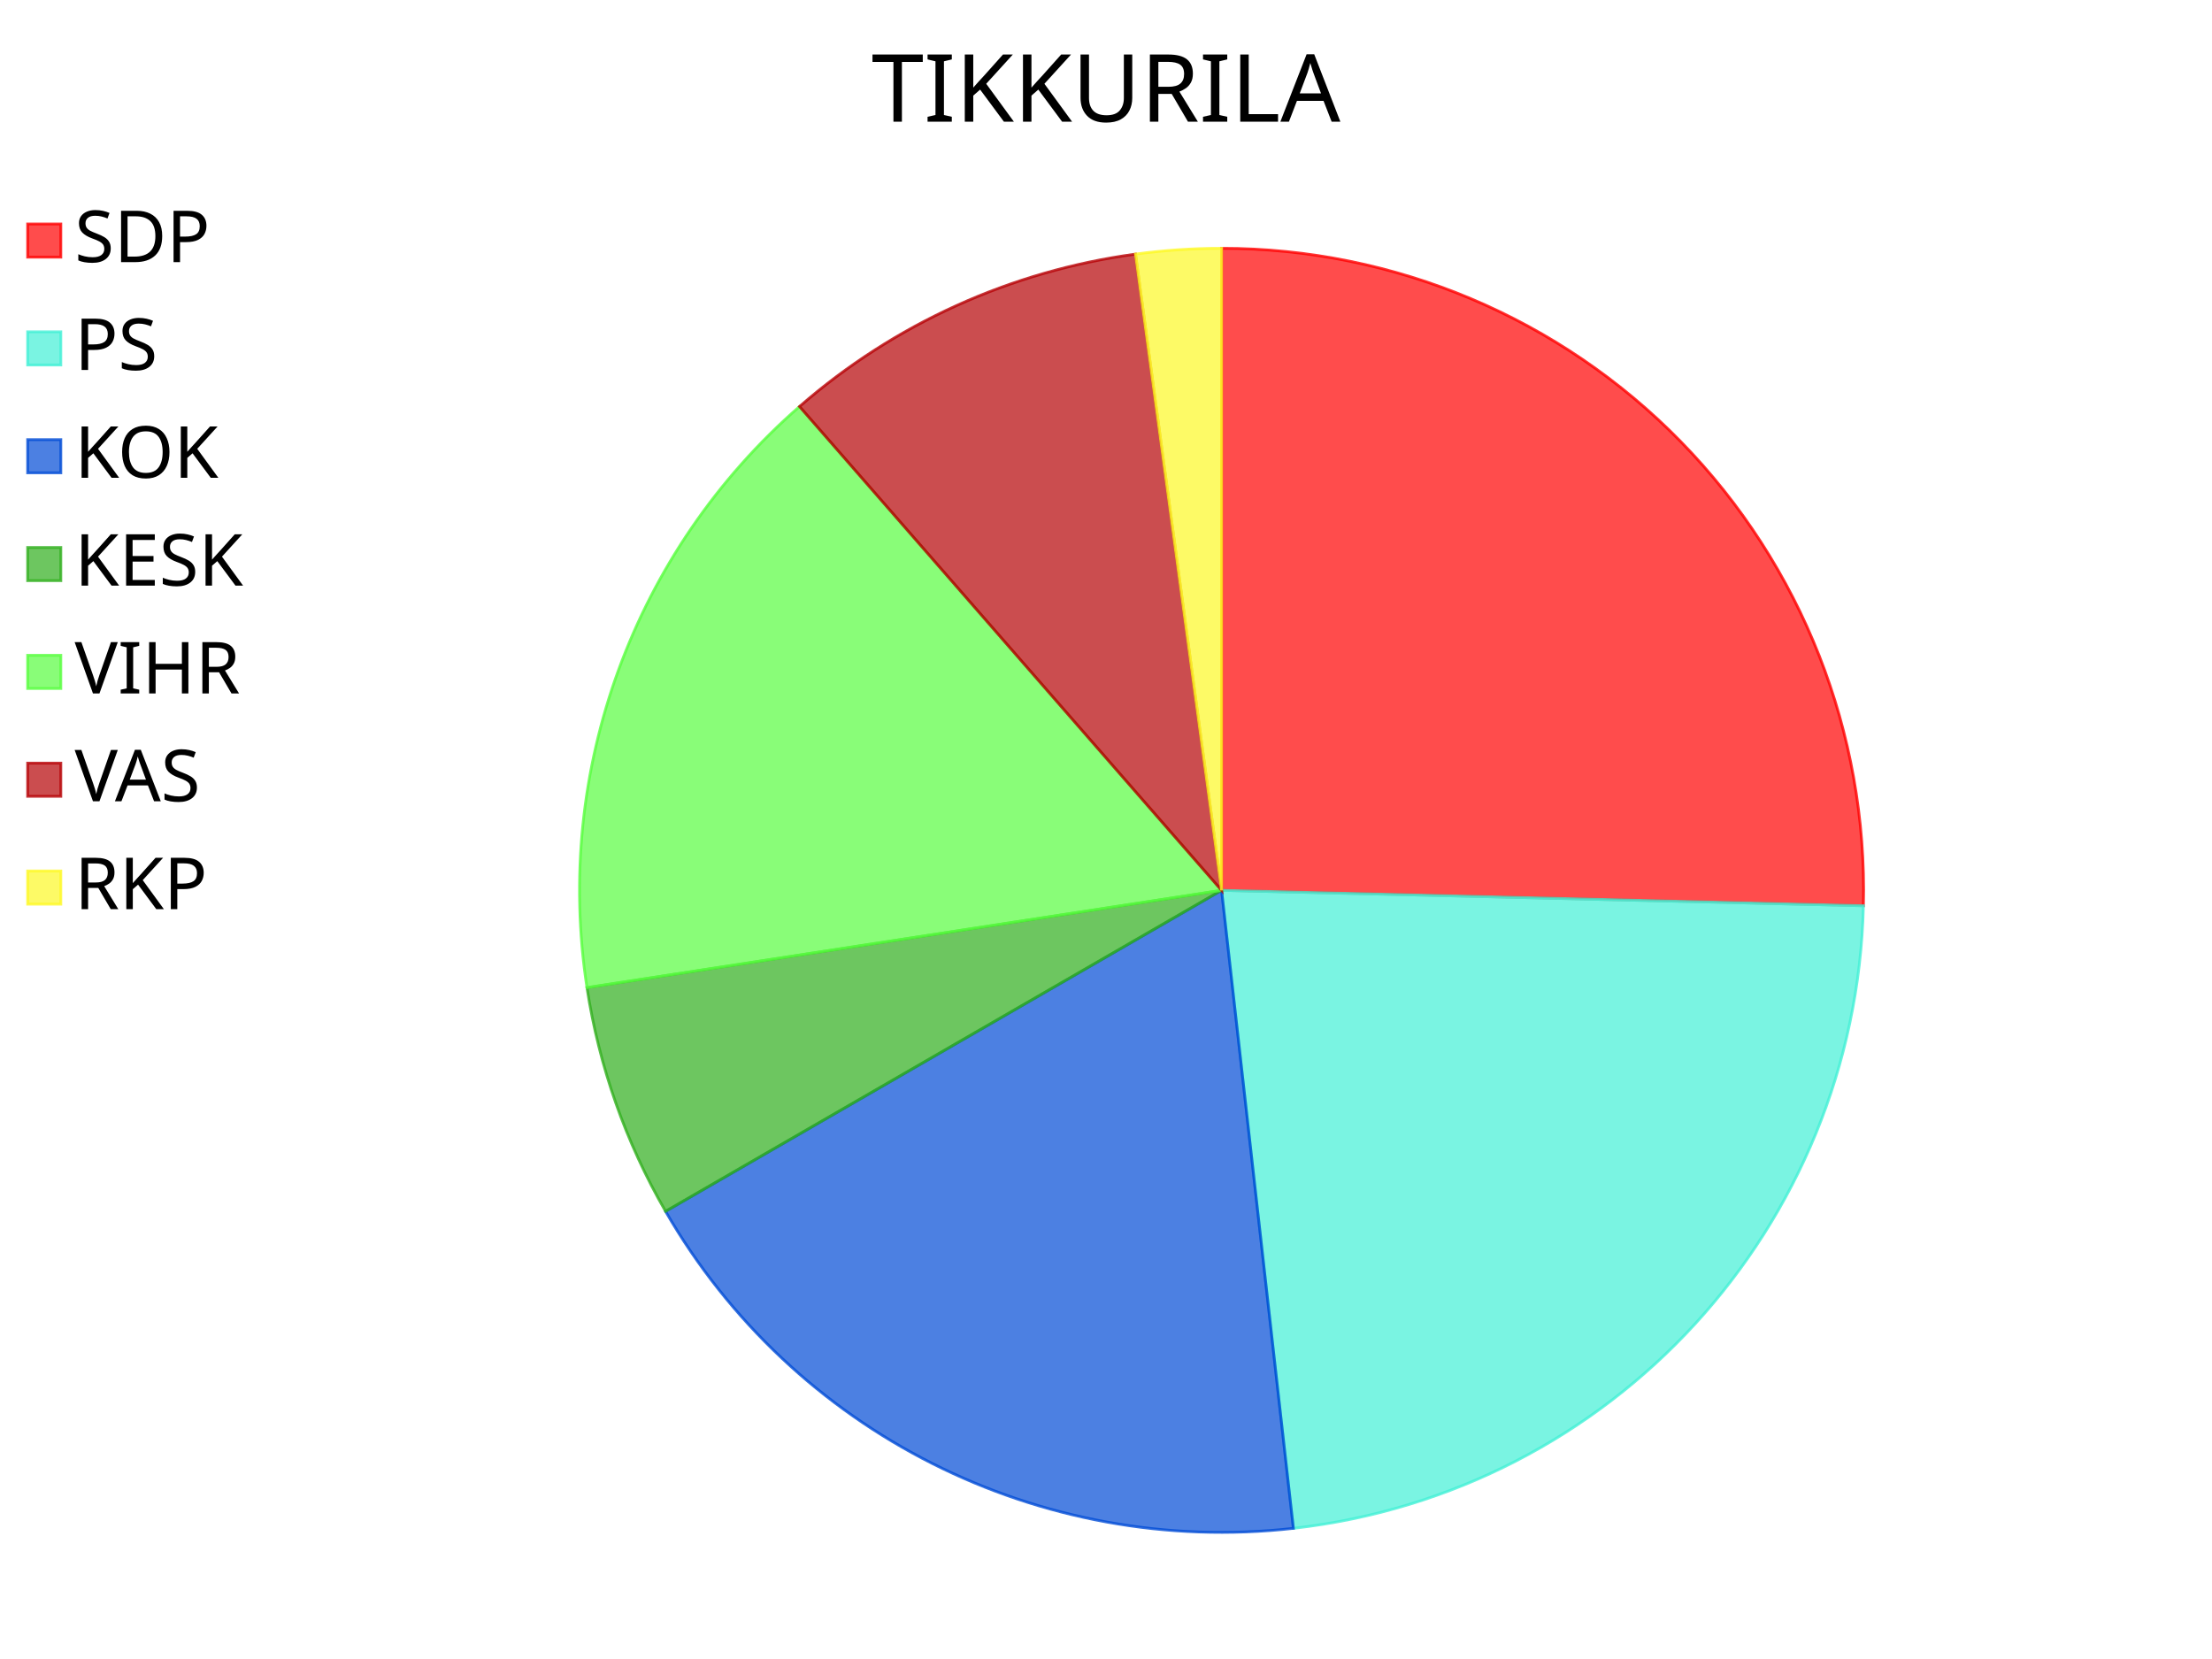
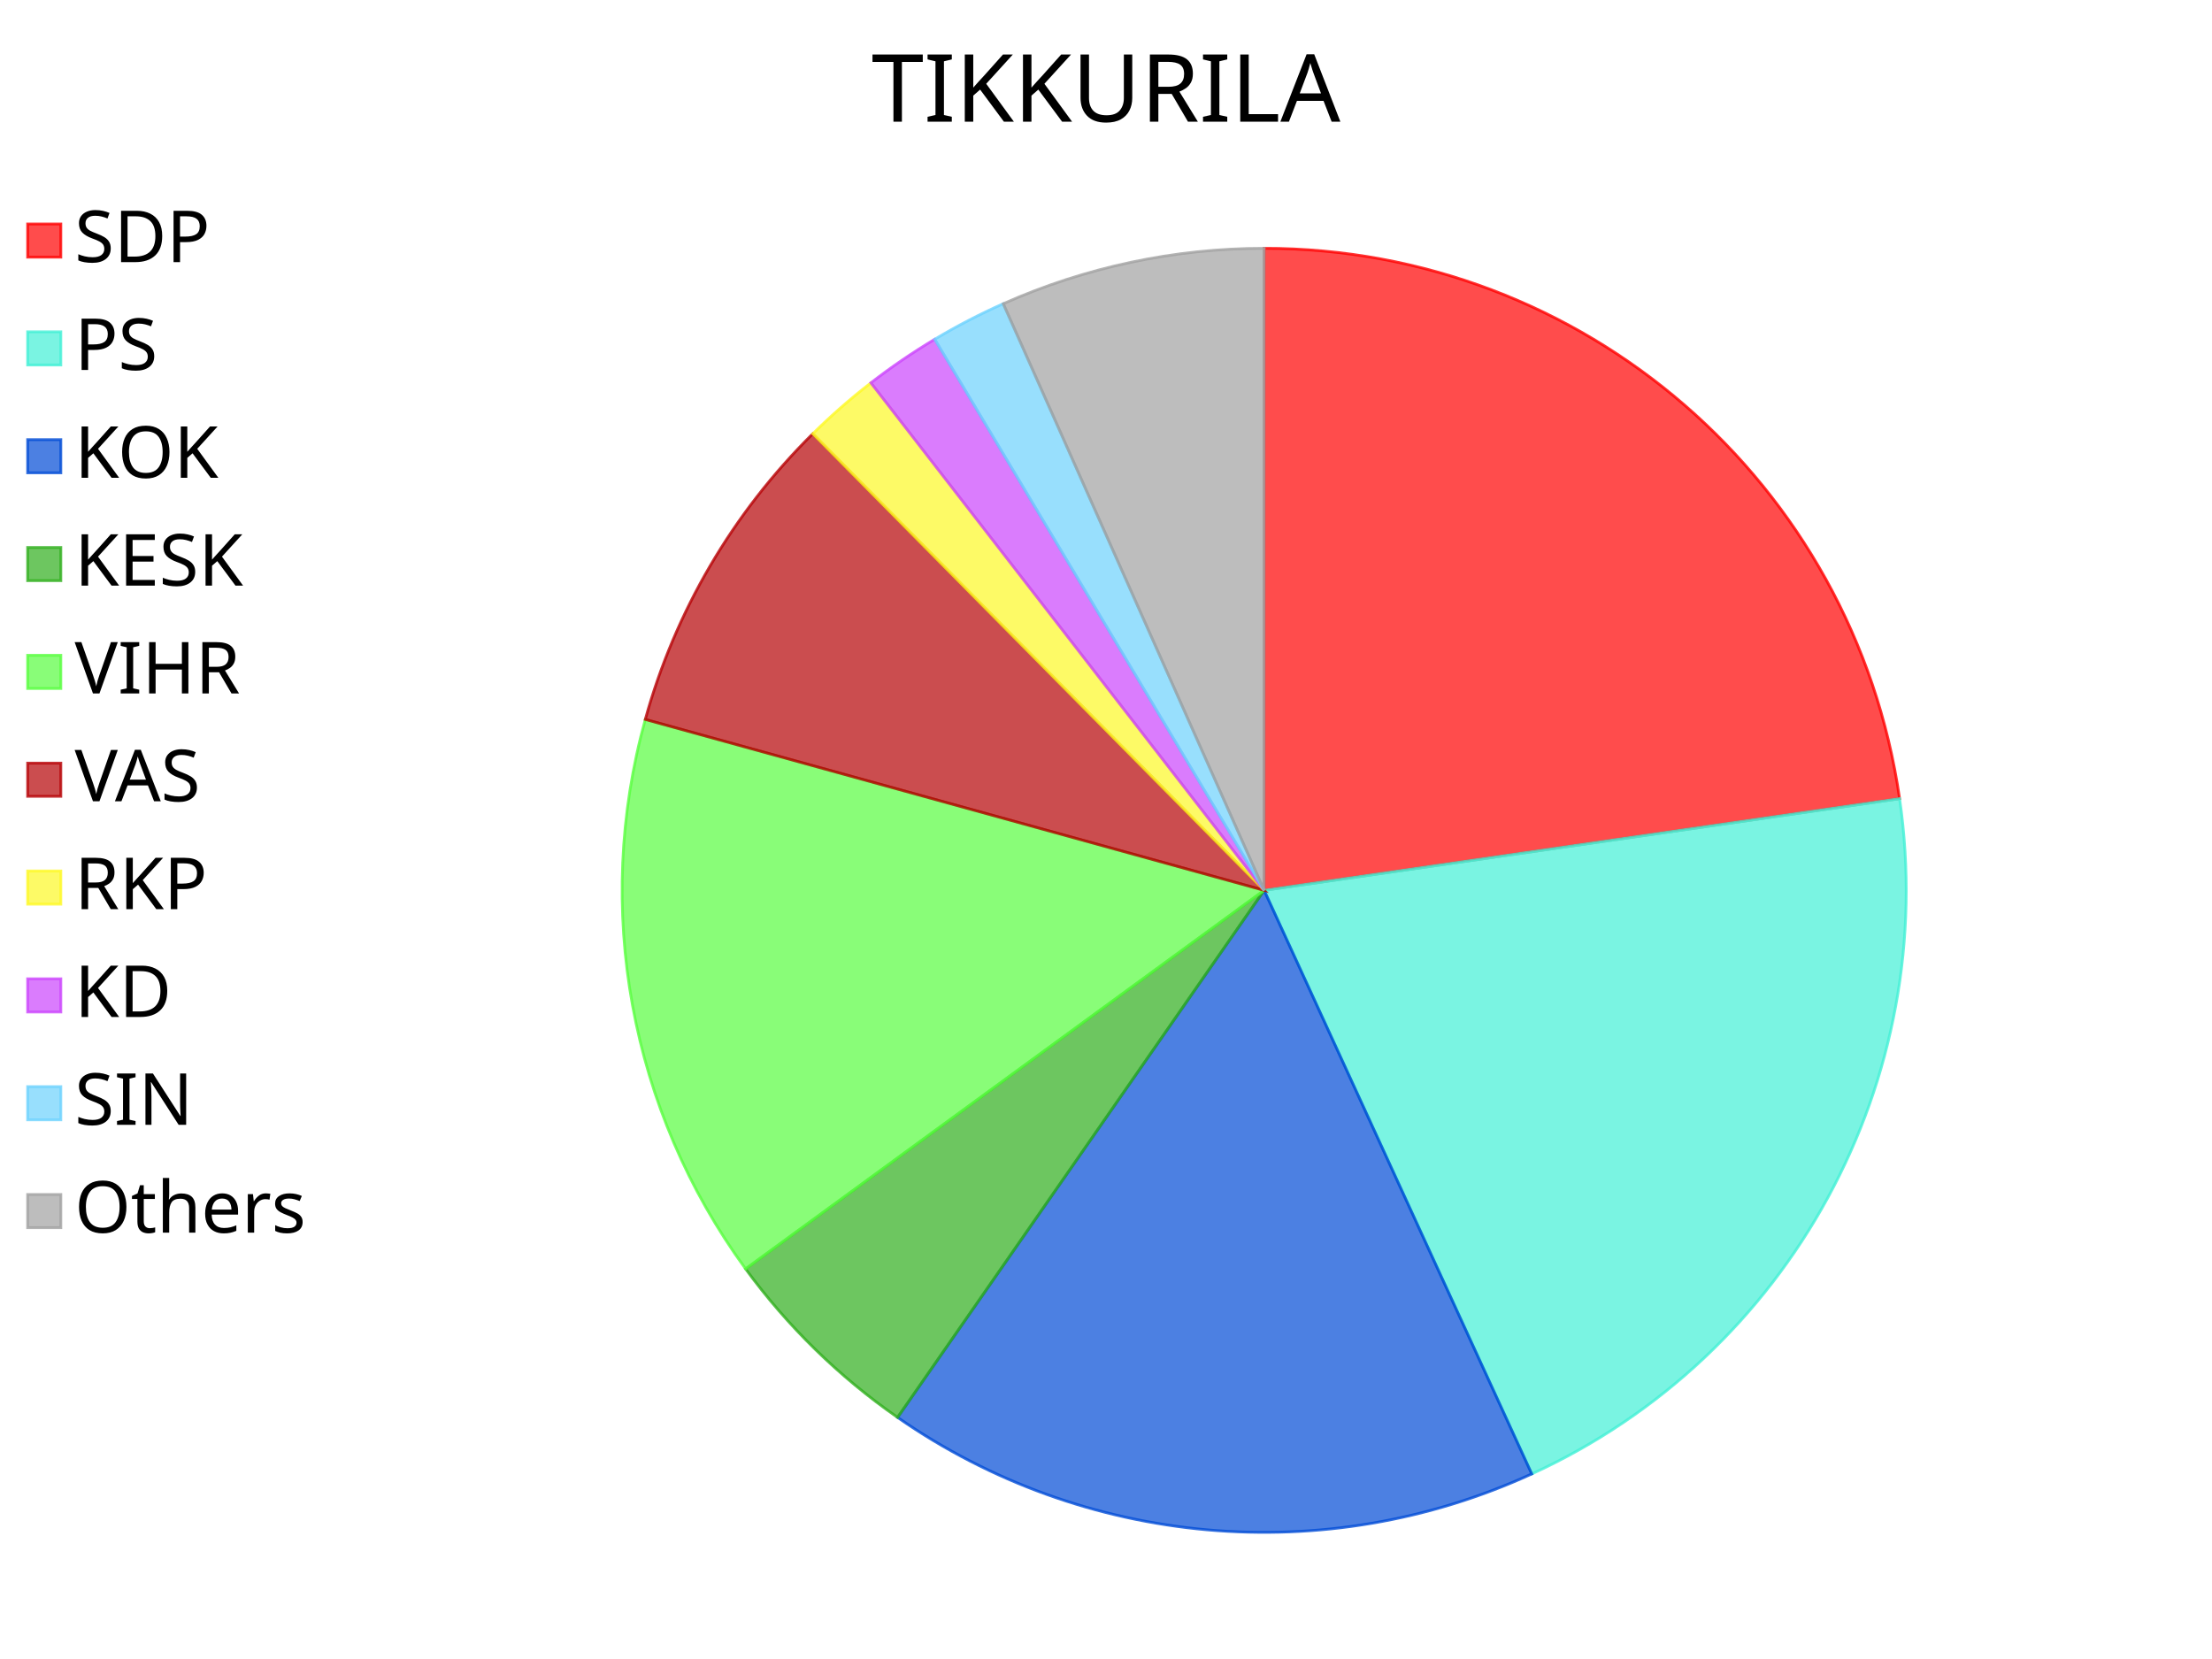
- <svg xmlns="http://www.w3.org/2000/svg" class="pygal-chart" id="chart-25d2f54c-0ba1-4a93-8cee-131095e42cef" viewBox="0 0 800 600">
+ <svg xmlns="http://www.w3.org/2000/svg" class="pygal-chart" id="chart-a40c3166-073e-42b2-80bc-9de4e71a4ce2" viewBox="0 0 800 600">
  <defs>
-     <style type="text/css">#chart-25d2f54c-0ba1-4a93-8cee-131095e42cef{-webkit-user-select:none;-webkit-font-smoothing:antialiased;font-family:Poppins}#chart-25d2f54c-0ba1-4a93-8cee-131095e42cef .title{font-family:Poppins;font-size:34px}#chart-25d2f54c-0ba1-4a93-8cee-131095e42cef .legends .legend text{font-family:Poppins;font-size:26px}#chart-25d2f54c-0ba1-4a93-8cee-131095e42cef .axis text{font-family:Poppins;font-size:10px}#chart-25d2f54c-0ba1-4a93-8cee-131095e42cef .axis text.major{font-family:Poppins;font-size:10px}#chart-25d2f54c-0ba1-4a93-8cee-131095e42cef .text-overlay text.value{font-family:Poppins;font-size:16px}#chart-25d2f54c-0ba1-4a93-8cee-131095e42cef .text-overlay text.label{font-family:Poppins;font-size:10px}#chart-25d2f54c-0ba1-4a93-8cee-131095e42cef .tooltip{font-family:Poppins;font-size:26px}#chart-25d2f54c-0ba1-4a93-8cee-131095e42cef text.no_data{font-family:Poppins;font-size:64px}
- #chart-25d2f54c-0ba1-4a93-8cee-131095e42cef{background-color:#ffffff}#chart-25d2f54c-0ba1-4a93-8cee-131095e42cef path,#chart-25d2f54c-0ba1-4a93-8cee-131095e42cef line,#chart-25d2f54c-0ba1-4a93-8cee-131095e42cef rect,#chart-25d2f54c-0ba1-4a93-8cee-131095e42cef circle{-webkit-transition:300ms ease-in;-moz-transition:300ms ease-in;transition:300ms ease-in}#chart-25d2f54c-0ba1-4a93-8cee-131095e42cef .graph &gt; .background{fill:#ffffff}#chart-25d2f54c-0ba1-4a93-8cee-131095e42cef .plot &gt; .background{fill:#ffffff}#chart-25d2f54c-0ba1-4a93-8cee-131095e42cef .graph{fill:#000000}#chart-25d2f54c-0ba1-4a93-8cee-131095e42cef text.no_data{fill:#000000}#chart-25d2f54c-0ba1-4a93-8cee-131095e42cef .title{fill:#000000}#chart-25d2f54c-0ba1-4a93-8cee-131095e42cef .legends .legend text{fill:#000000}#chart-25d2f54c-0ba1-4a93-8cee-131095e42cef .legends .legend:hover text{fill:#000000}#chart-25d2f54c-0ba1-4a93-8cee-131095e42cef .axis .line{stroke:#000000}#chart-25d2f54c-0ba1-4a93-8cee-131095e42cef .axis .guide.line{stroke:#000000}#chart-25d2f54c-0ba1-4a93-8cee-131095e42cef .axis .major.line{stroke:#000000}#chart-25d2f54c-0ba1-4a93-8cee-131095e42cef .axis text.major{fill:#000000}#chart-25d2f54c-0ba1-4a93-8cee-131095e42cef .axis.y .guides:hover .guide.line,#chart-25d2f54c-0ba1-4a93-8cee-131095e42cef .line-graph .axis.x .guides:hover .guide.line,#chart-25d2f54c-0ba1-4a93-8cee-131095e42cef .stackedline-graph .axis.x .guides:hover .guide.line,#chart-25d2f54c-0ba1-4a93-8cee-131095e42cef .xy-graph .axis.x .guides:hover .guide.line{stroke:#000000}#chart-25d2f54c-0ba1-4a93-8cee-131095e42cef .axis .guides:hover text{fill:#000000}#chart-25d2f54c-0ba1-4a93-8cee-131095e42cef .reactive{fill-opacity:.7;stroke-opacity:.8}#chart-25d2f54c-0ba1-4a93-8cee-131095e42cef .ci{stroke:#000000}#chart-25d2f54c-0ba1-4a93-8cee-131095e42cef .reactive.active,#chart-25d2f54c-0ba1-4a93-8cee-131095e42cef .active .reactive{fill-opacity:.9;stroke-opacity:.9;stroke-width:4}#chart-25d2f54c-0ba1-4a93-8cee-131095e42cef .ci .reactive.active{stroke-width:1.5}#chart-25d2f54c-0ba1-4a93-8cee-131095e42cef .series text{fill:#000000}#chart-25d2f54c-0ba1-4a93-8cee-131095e42cef .tooltip rect{fill:#ffffff;stroke:#000000;-webkit-transition:opacity 300ms ease-in;-moz-transition:opacity 300ms ease-in;transition:opacity 300ms ease-in}#chart-25d2f54c-0ba1-4a93-8cee-131095e42cef .tooltip .label{fill:#000000}#chart-25d2f54c-0ba1-4a93-8cee-131095e42cef .tooltip .label{fill:#000000}#chart-25d2f54c-0ba1-4a93-8cee-131095e42cef .tooltip .legend{font-size:.8em;fill:#000000}#chart-25d2f54c-0ba1-4a93-8cee-131095e42cef .tooltip .x_label{font-size:.6em;fill:#000000}#chart-25d2f54c-0ba1-4a93-8cee-131095e42cef .tooltip .xlink{font-size:.5em;text-decoration:underline}#chart-25d2f54c-0ba1-4a93-8cee-131095e42cef .tooltip .value{font-size:1.5em}#chart-25d2f54c-0ba1-4a93-8cee-131095e42cef .bound{font-size:.5em}#chart-25d2f54c-0ba1-4a93-8cee-131095e42cef .max-value{font-size:.75em;fill:#000000}#chart-25d2f54c-0ba1-4a93-8cee-131095e42cef .map-element{fill:#ffffff;stroke:#000000 !important}#chart-25d2f54c-0ba1-4a93-8cee-131095e42cef .map-element .reactive{fill-opacity:inherit;stroke-opacity:inherit}#chart-25d2f54c-0ba1-4a93-8cee-131095e42cef .color-0,#chart-25d2f54c-0ba1-4a93-8cee-131095e42cef .color-0 a:visited{stroke:#ff0000;fill:#ff0000}#chart-25d2f54c-0ba1-4a93-8cee-131095e42cef .color-1,#chart-25d2f54c-0ba1-4a93-8cee-131095e42cef .color-1 a:visited{stroke:#42f0d6;fill:#42f0d6}#chart-25d2f54c-0ba1-4a93-8cee-131095e42cef .color-2,#chart-25d2f54c-0ba1-4a93-8cee-131095e42cef .color-2 a:visited{stroke:#004bd6;fill:#004bd6}#chart-25d2f54c-0ba1-4a93-8cee-131095e42cef .color-3,#chart-25d2f54c-0ba1-4a93-8cee-131095e42cef .color-3 a:visited{stroke:#30af1d;fill:#30af1d}#chart-25d2f54c-0ba1-4a93-8cee-131095e42cef .color-4,#chart-25d2f54c-0ba1-4a93-8cee-131095e42cef .color-4 a:visited{stroke:#58fd3f;fill:#58fd3f}#chart-25d2f54c-0ba1-4a93-8cee-131095e42cef .color-5,#chart-25d2f54c-0ba1-4a93-8cee-131095e42cef .color-5 a:visited{stroke:#b60205;fill:#b60205}#chart-25d2f54c-0ba1-4a93-8cee-131095e42cef .color-6,#chart-25d2f54c-0ba1-4a93-8cee-131095e42cef .color-6 a:visited{stroke:#fdf926;fill:#fdf926}#chart-25d2f54c-0ba1-4a93-8cee-131095e42cef .text-overlay .color-0 text{fill:black}#chart-25d2f54c-0ba1-4a93-8cee-131095e42cef .text-overlay .color-1 text{fill:black}#chart-25d2f54c-0ba1-4a93-8cee-131095e42cef .text-overlay .color-2 text{fill:black}#chart-25d2f54c-0ba1-4a93-8cee-131095e42cef .text-overlay .color-3 text{fill:black}#chart-25d2f54c-0ba1-4a93-8cee-131095e42cef .text-overlay .color-4 text{fill:black}#chart-25d2f54c-0ba1-4a93-8cee-131095e42cef .text-overlay .color-5 text{fill:black}#chart-25d2f54c-0ba1-4a93-8cee-131095e42cef .text-overlay .color-6 text{fill:black}
- #chart-25d2f54c-0ba1-4a93-8cee-131095e42cef text.no_data{text-anchor:middle}#chart-25d2f54c-0ba1-4a93-8cee-131095e42cef .guide.line{fill:none}#chart-25d2f54c-0ba1-4a93-8cee-131095e42cef .centered{text-anchor:middle}#chart-25d2f54c-0ba1-4a93-8cee-131095e42cef .title{text-anchor:middle}#chart-25d2f54c-0ba1-4a93-8cee-131095e42cef .legends .legend text{fill-opacity:1}#chart-25d2f54c-0ba1-4a93-8cee-131095e42cef .axis.x text{text-anchor:middle}#chart-25d2f54c-0ba1-4a93-8cee-131095e42cef .axis.x:not(.web) text[transform]{text-anchor:start}#chart-25d2f54c-0ba1-4a93-8cee-131095e42cef .axis.x:not(.web) text[transform].backwards{text-anchor:end}#chart-25d2f54c-0ba1-4a93-8cee-131095e42cef .axis.y text{text-anchor:end}#chart-25d2f54c-0ba1-4a93-8cee-131095e42cef .axis.y text[transform].backwards{text-anchor:start}#chart-25d2f54c-0ba1-4a93-8cee-131095e42cef .axis.y2 text{text-anchor:start}#chart-25d2f54c-0ba1-4a93-8cee-131095e42cef .axis.y2 text[transform].backwards{text-anchor:end}#chart-25d2f54c-0ba1-4a93-8cee-131095e42cef .axis .guide.line{stroke-dasharray:4,4}#chart-25d2f54c-0ba1-4a93-8cee-131095e42cef .axis .major.guide.line{stroke-dasharray:6,6}#chart-25d2f54c-0ba1-4a93-8cee-131095e42cef .horizontal .axis.y .guide.line,#chart-25d2f54c-0ba1-4a93-8cee-131095e42cef .horizontal .axis.y2 .guide.line,#chart-25d2f54c-0ba1-4a93-8cee-131095e42cef .vertical .axis.x .guide.line{opacity:0}#chart-25d2f54c-0ba1-4a93-8cee-131095e42cef .horizontal .axis.always_show .guide.line,#chart-25d2f54c-0ba1-4a93-8cee-131095e42cef .vertical .axis.always_show .guide.line{opacity:1 !important}#chart-25d2f54c-0ba1-4a93-8cee-131095e42cef .axis.y .guides:hover .guide.line,#chart-25d2f54c-0ba1-4a93-8cee-131095e42cef .axis.y2 .guides:hover .guide.line,#chart-25d2f54c-0ba1-4a93-8cee-131095e42cef .axis.x .guides:hover .guide.line{opacity:1}#chart-25d2f54c-0ba1-4a93-8cee-131095e42cef .axis .guides:hover text{opacity:1}#chart-25d2f54c-0ba1-4a93-8cee-131095e42cef .nofill{fill:none}#chart-25d2f54c-0ba1-4a93-8cee-131095e42cef .subtle-fill{fill-opacity:.2}#chart-25d2f54c-0ba1-4a93-8cee-131095e42cef .dot{stroke-width:1px;fill-opacity:1}#chart-25d2f54c-0ba1-4a93-8cee-131095e42cef .dot.active{stroke-width:5px}#chart-25d2f54c-0ba1-4a93-8cee-131095e42cef .dot.negative{fill:transparent}#chart-25d2f54c-0ba1-4a93-8cee-131095e42cef text,#chart-25d2f54c-0ba1-4a93-8cee-131095e42cef tspan{stroke:none !important}#chart-25d2f54c-0ba1-4a93-8cee-131095e42cef .series text.active{opacity:1}#chart-25d2f54c-0ba1-4a93-8cee-131095e42cef .tooltip rect{fill-opacity:.95;stroke-width:.5}#chart-25d2f54c-0ba1-4a93-8cee-131095e42cef .tooltip text{fill-opacity:1}#chart-25d2f54c-0ba1-4a93-8cee-131095e42cef .showable{visibility:hidden}#chart-25d2f54c-0ba1-4a93-8cee-131095e42cef .showable.shown{visibility:visible}#chart-25d2f54c-0ba1-4a93-8cee-131095e42cef .gauge-background{fill:rgba(229,229,229,1);stroke:none}#chart-25d2f54c-0ba1-4a93-8cee-131095e42cef .bg-lines{stroke:#ffffff;stroke-width:2px}</style>
+     <style type="text/css">#chart-a40c3166-073e-42b2-80bc-9de4e71a4ce2{-webkit-user-select:none;-webkit-font-smoothing:antialiased;font-family:Poppins}#chart-a40c3166-073e-42b2-80bc-9de4e71a4ce2 .title{font-family:Poppins;font-size:34px}#chart-a40c3166-073e-42b2-80bc-9de4e71a4ce2 .legends .legend text{font-family:Poppins;font-size:26px}#chart-a40c3166-073e-42b2-80bc-9de4e71a4ce2 .axis text{font-family:Poppins;font-size:10px}#chart-a40c3166-073e-42b2-80bc-9de4e71a4ce2 .axis text.major{font-family:Poppins;font-size:10px}#chart-a40c3166-073e-42b2-80bc-9de4e71a4ce2 .text-overlay text.value{font-family:Poppins;font-size:16px}#chart-a40c3166-073e-42b2-80bc-9de4e71a4ce2 .text-overlay text.label{font-family:Poppins;font-size:10px}#chart-a40c3166-073e-42b2-80bc-9de4e71a4ce2 .tooltip{font-family:Poppins;font-size:26px}#chart-a40c3166-073e-42b2-80bc-9de4e71a4ce2 text.no_data{font-family:Poppins;font-size:64px}
+ #chart-a40c3166-073e-42b2-80bc-9de4e71a4ce2{background-color:#ffffff}#chart-a40c3166-073e-42b2-80bc-9de4e71a4ce2 path,#chart-a40c3166-073e-42b2-80bc-9de4e71a4ce2 line,#chart-a40c3166-073e-42b2-80bc-9de4e71a4ce2 rect,#chart-a40c3166-073e-42b2-80bc-9de4e71a4ce2 circle{-webkit-transition:300ms ease-out;-moz-transition:300ms ease-out;transition:300ms ease-out}#chart-a40c3166-073e-42b2-80bc-9de4e71a4ce2 .graph &gt; .background{fill:#ffffff}#chart-a40c3166-073e-42b2-80bc-9de4e71a4ce2 .plot &gt; .background{fill:#ffffff}#chart-a40c3166-073e-42b2-80bc-9de4e71a4ce2 .graph{fill:#000000}#chart-a40c3166-073e-42b2-80bc-9de4e71a4ce2 text.no_data{fill:#000000}#chart-a40c3166-073e-42b2-80bc-9de4e71a4ce2 .title{fill:#000000}#chart-a40c3166-073e-42b2-80bc-9de4e71a4ce2 .legends .legend text{fill:#000000}#chart-a40c3166-073e-42b2-80bc-9de4e71a4ce2 .legends .legend:hover text{fill:#000000}#chart-a40c3166-073e-42b2-80bc-9de4e71a4ce2 .axis .line{stroke:#000000}#chart-a40c3166-073e-42b2-80bc-9de4e71a4ce2 .axis .guide.line{stroke:#000000}#chart-a40c3166-073e-42b2-80bc-9de4e71a4ce2 .axis .major.line{stroke:#000000}#chart-a40c3166-073e-42b2-80bc-9de4e71a4ce2 .axis text.major{fill:#000000}#chart-a40c3166-073e-42b2-80bc-9de4e71a4ce2 .axis.y .guides:hover .guide.line,#chart-a40c3166-073e-42b2-80bc-9de4e71a4ce2 .line-graph .axis.x .guides:hover .guide.line,#chart-a40c3166-073e-42b2-80bc-9de4e71a4ce2 .stackedline-graph .axis.x .guides:hover .guide.line,#chart-a40c3166-073e-42b2-80bc-9de4e71a4ce2 .xy-graph .axis.x .guides:hover .guide.line{stroke:#000000}#chart-a40c3166-073e-42b2-80bc-9de4e71a4ce2 .axis .guides:hover text{fill:#000000}#chart-a40c3166-073e-42b2-80bc-9de4e71a4ce2 .reactive{fill-opacity:.7;stroke-opacity:.8}#chart-a40c3166-073e-42b2-80bc-9de4e71a4ce2 .ci{stroke:#000000}#chart-a40c3166-073e-42b2-80bc-9de4e71a4ce2 .reactive.active,#chart-a40c3166-073e-42b2-80bc-9de4e71a4ce2 .active .reactive{fill-opacity:.9;stroke-opacity:.9;stroke-width:4}#chart-a40c3166-073e-42b2-80bc-9de4e71a4ce2 .ci .reactive.active{stroke-width:1.5}#chart-a40c3166-073e-42b2-80bc-9de4e71a4ce2 .series text{fill:#000000}#chart-a40c3166-073e-42b2-80bc-9de4e71a4ce2 .tooltip rect{fill:#ffffff;stroke:#000000;-webkit-transition:opacity 300ms ease-out;-moz-transition:opacity 300ms ease-out;transition:opacity 300ms ease-out}#chart-a40c3166-073e-42b2-80bc-9de4e71a4ce2 .tooltip .label{fill:#000000}#chart-a40c3166-073e-42b2-80bc-9de4e71a4ce2 .tooltip .label{fill:#000000}#chart-a40c3166-073e-42b2-80bc-9de4e71a4ce2 .tooltip .legend{font-size:.8em;fill:#000000}#chart-a40c3166-073e-42b2-80bc-9de4e71a4ce2 .tooltip .x_label{font-size:.6em;fill:#000000}#chart-a40c3166-073e-42b2-80bc-9de4e71a4ce2 .tooltip .xlink{font-size:.5em;text-decoration:underline}#chart-a40c3166-073e-42b2-80bc-9de4e71a4ce2 .tooltip .value{font-size:1.5em}#chart-a40c3166-073e-42b2-80bc-9de4e71a4ce2 .bound{font-size:.5em}#chart-a40c3166-073e-42b2-80bc-9de4e71a4ce2 .max-value{font-size:.75em;fill:#000000}#chart-a40c3166-073e-42b2-80bc-9de4e71a4ce2 .map-element{fill:#ffffff;stroke:#000000 !important}#chart-a40c3166-073e-42b2-80bc-9de4e71a4ce2 .map-element .reactive{fill-opacity:inherit;stroke-opacity:inherit}#chart-a40c3166-073e-42b2-80bc-9de4e71a4ce2 .color-0,#chart-a40c3166-073e-42b2-80bc-9de4e71a4ce2 .color-0 a:visited{stroke:#ff0000;fill:#ff0000}#chart-a40c3166-073e-42b2-80bc-9de4e71a4ce2 .color-1,#chart-a40c3166-073e-42b2-80bc-9de4e71a4ce2 .color-1 a:visited{stroke:#42f0d6;fill:#42f0d6}#chart-a40c3166-073e-42b2-80bc-9de4e71a4ce2 .color-2,#chart-a40c3166-073e-42b2-80bc-9de4e71a4ce2 .color-2 a:visited{stroke:#004bd6;fill:#004bd6}#chart-a40c3166-073e-42b2-80bc-9de4e71a4ce2 .color-3,#chart-a40c3166-073e-42b2-80bc-9de4e71a4ce2 .color-3 a:visited{stroke:#30af1d;fill:#30af1d}#chart-a40c3166-073e-42b2-80bc-9de4e71a4ce2 .color-4,#chart-a40c3166-073e-42b2-80bc-9de4e71a4ce2 .color-4 a:visited{stroke:#58fd3f;fill:#58fd3f}#chart-a40c3166-073e-42b2-80bc-9de4e71a4ce2 .color-5,#chart-a40c3166-073e-42b2-80bc-9de4e71a4ce2 .color-5 a:visited{stroke:#b60205;fill:#b60205}#chart-a40c3166-073e-42b2-80bc-9de4e71a4ce2 .color-6,#chart-a40c3166-073e-42b2-80bc-9de4e71a4ce2 .color-6 a:visited{stroke:#fdf926;fill:#fdf926}#chart-a40c3166-073e-42b2-80bc-9de4e71a4ce2 .color-7,#chart-a40c3166-073e-42b2-80bc-9de4e71a4ce2 .color-7 a:visited{stroke:#cb45fc;fill:#cb45fc}#chart-a40c3166-073e-42b2-80bc-9de4e71a4ce2 .color-8,#chart-a40c3166-073e-42b2-80bc-9de4e71a4ce2 .color-8 a:visited{stroke:#6dd2fd;fill:#6dd2fd}#chart-a40c3166-073e-42b2-80bc-9de4e71a4ce2 .color-9,#chart-a40c3166-073e-42b2-80bc-9de4e71a4ce2 .color-9 a:visited{stroke:#a1a1a1;fill:#a1a1a1}#chart-a40c3166-073e-42b2-80bc-9de4e71a4ce2 .text-overlay .color-0 text{fill:black}#chart-a40c3166-073e-42b2-80bc-9de4e71a4ce2 .text-overlay .color-1 text{fill:black}#chart-a40c3166-073e-42b2-80bc-9de4e71a4ce2 .text-overlay .color-2 text{fill:black}#chart-a40c3166-073e-42b2-80bc-9de4e71a4ce2 .text-overlay .color-3 text{fill:black}#chart-a40c3166-073e-42b2-80bc-9de4e71a4ce2 .text-overlay .color-4 text{fill:black}#chart-a40c3166-073e-42b2-80bc-9de4e71a4ce2 .text-overlay .color-5 text{fill:black}#chart-a40c3166-073e-42b2-80bc-9de4e71a4ce2 .text-overlay .color-6 text{fill:black}#chart-a40c3166-073e-42b2-80bc-9de4e71a4ce2 .text-overlay .color-7 text{fill:black}#chart-a40c3166-073e-42b2-80bc-9de4e71a4ce2 .text-overlay .color-8 text{fill:black}#chart-a40c3166-073e-42b2-80bc-9de4e71a4ce2 .text-overlay .color-9 text{fill:black}
+ #chart-a40c3166-073e-42b2-80bc-9de4e71a4ce2 text.no_data{text-anchor:middle}#chart-a40c3166-073e-42b2-80bc-9de4e71a4ce2 .guide.line{fill:none}#chart-a40c3166-073e-42b2-80bc-9de4e71a4ce2 .centered{text-anchor:middle}#chart-a40c3166-073e-42b2-80bc-9de4e71a4ce2 .title{text-anchor:middle}#chart-a40c3166-073e-42b2-80bc-9de4e71a4ce2 .legends .legend text{fill-opacity:1}#chart-a40c3166-073e-42b2-80bc-9de4e71a4ce2 .axis.x text{text-anchor:middle}#chart-a40c3166-073e-42b2-80bc-9de4e71a4ce2 .axis.x:not(.web) text[transform]{text-anchor:start}#chart-a40c3166-073e-42b2-80bc-9de4e71a4ce2 .axis.x:not(.web) text[transform].backwards{text-anchor:end}#chart-a40c3166-073e-42b2-80bc-9de4e71a4ce2 .axis.y text{text-anchor:end}#chart-a40c3166-073e-42b2-80bc-9de4e71a4ce2 .axis.y text[transform].backwards{text-anchor:start}#chart-a40c3166-073e-42b2-80bc-9de4e71a4ce2 .axis.y2 text{text-anchor:start}#chart-a40c3166-073e-42b2-80bc-9de4e71a4ce2 .axis.y2 text[transform].backwards{text-anchor:end}#chart-a40c3166-073e-42b2-80bc-9de4e71a4ce2 .axis .guide.line{stroke-dasharray:4,4}#chart-a40c3166-073e-42b2-80bc-9de4e71a4ce2 .axis .major.guide.line{stroke-dasharray:6,6}#chart-a40c3166-073e-42b2-80bc-9de4e71a4ce2 .horizontal .axis.y .guide.line,#chart-a40c3166-073e-42b2-80bc-9de4e71a4ce2 .horizontal .axis.y2 .guide.line,#chart-a40c3166-073e-42b2-80bc-9de4e71a4ce2 .vertical .axis.x .guide.line{opacity:0}#chart-a40c3166-073e-42b2-80bc-9de4e71a4ce2 .horizontal .axis.always_show .guide.line,#chart-a40c3166-073e-42b2-80bc-9de4e71a4ce2 .vertical .axis.always_show .guide.line{opacity:1 !important}#chart-a40c3166-073e-42b2-80bc-9de4e71a4ce2 .axis.y .guides:hover .guide.line,#chart-a40c3166-073e-42b2-80bc-9de4e71a4ce2 .axis.y2 .guides:hover .guide.line,#chart-a40c3166-073e-42b2-80bc-9de4e71a4ce2 .axis.x .guides:hover .guide.line{opacity:1}#chart-a40c3166-073e-42b2-80bc-9de4e71a4ce2 .axis .guides:hover text{opacity:1}#chart-a40c3166-073e-42b2-80bc-9de4e71a4ce2 .nofill{fill:none}#chart-a40c3166-073e-42b2-80bc-9de4e71a4ce2 .subtle-fill{fill-opacity:.2}#chart-a40c3166-073e-42b2-80bc-9de4e71a4ce2 .dot{stroke-width:1px;fill-opacity:1}#chart-a40c3166-073e-42b2-80bc-9de4e71a4ce2 .dot.active{stroke-width:5px}#chart-a40c3166-073e-42b2-80bc-9de4e71a4ce2 .dot.negative{fill:transparent}#chart-a40c3166-073e-42b2-80bc-9de4e71a4ce2 text,#chart-a40c3166-073e-42b2-80bc-9de4e71a4ce2 tspan{stroke:none !important}#chart-a40c3166-073e-42b2-80bc-9de4e71a4ce2 .series text.active{opacity:1}#chart-a40c3166-073e-42b2-80bc-9de4e71a4ce2 .tooltip rect{fill-opacity:.95;stroke-width:.5}#chart-a40c3166-073e-42b2-80bc-9de4e71a4ce2 .tooltip text{fill-opacity:1}#chart-a40c3166-073e-42b2-80bc-9de4e71a4ce2 .showable{visibility:hidden}#chart-a40c3166-073e-42b2-80bc-9de4e71a4ce2 .showable.shown{visibility:visible}#chart-a40c3166-073e-42b2-80bc-9de4e71a4ce2 .gauge-background{fill:rgba(229,229,229,1);stroke:none}#chart-a40c3166-073e-42b2-80bc-9de4e71a4ce2 .bg-lines{stroke:#ffffff;stroke-width:2px}</style>
  </defs>
  <g class="graph pie-graph vertical">
    <rect class="background" height="600" width="800" x="0" y="0" />
-     <g class="plot" transform="translate(104, 64)">
-       <rect class="background" height="516" width="675.6" x="0" y="0" />
+     <g class="plot" transform="translate(135, 64)">
+       <rect class="background" height="516" width="644.4" x="0" y="0" />
      <g class="series serie-0 color-0">
        <g class="slices">
          <g class="slice">
-             <path class="slice reactive tooltip-trigger" d="M337.8 25.8 A232.2 232.2 0 0 1 569.933 263.577 L337.8 258 A0 0 0 0 0 337.8 258 z" />
+             <path class="slice reactive tooltip-trigger" d="M322.2 25.8 A232.2 232.2 0 0 1 552.019 224.835 L322.2 258 A0 0 0 0 0 322.2 258 z" />
          </g>
        </g>
      </g>
      <g class="series serie-1 color-1">
        <g class="slices">
          <g class="slice">
-             <path class="slice reactive tooltip-trigger" d="M569.933 263.577 A232.2 232.2 0 0 1 363.772 488.743 L337.8 258 A0 0 0 0 0 337.8 258 z" />
+             <path class="slice reactive tooltip-trigger" d="M552.019 224.835 A232.2 232.2 0 0 1 418.989 469.065 L322.2 258 A0 0 0 0 0 322.2 258 z" />
          </g>
        </g>
      </g>
      <g class="series serie-2 color-2">
        <g class="slices">
          <g class="slice">
-             <path class="slice reactive tooltip-trigger" d="M363.772 488.743 A232.2 232.2 0 0 1 136.709 374.1 L337.8 258 A0 0 0 0 0 337.8 258 z" />
+             <path class="slice reactive tooltip-trigger" d="M418.989 469.065 A232.2 232.2 0 0 1 189.622 448.63 L322.2 258 A0 0 0 0 0 322.2 258 z" />
          </g>
        </g>
      </g>
      <g class="series serie-3 color-3">
        <g class="slices">
          <g class="slice">
-             <path class="slice reactive tooltip-trigger" d="M136.709 374.1 A232.2 232.2 0 0 1 108.281 293.185 L337.8 258 A0 0 0 0 0 337.8 258 z" />
+             <path class="slice reactive tooltip-trigger" d="M189.622 448.63 A232.2 232.2 0 0 1 134.66 394.914 L322.2 258 A0 0 0 0 0 322.2 258 z" />
          </g>
        </g>
      </g>
      <g class="series serie-4 color-4">
        <g class="slices">
          <g class="slice">
-             <path class="slice reactive tooltip-trigger" d="M108.281 293.185 A232.2 232.2 0 0 1 185.155 83.025 L337.8 258 A0 0 0 0 0 337.8 258 z" />
+             <path class="slice reactive tooltip-trigger" d="M134.66 394.914 A232.2 232.2 0 0 1 98.378 196.19 L322.2 258 A0 0 0 0 0 322.2 258 z" />
          </g>
        </g>
      </g>
      <g class="series serie-5 color-5">
        <g class="slices">
          <g class="slice">
-             <path class="slice reactive tooltip-trigger" d="M185.155 83.025 A232.2 232.2 0 0 1 306.663 27.897 L337.8 258 A0 0 0 0 0 337.8 258 z" />
+             <path class="slice reactive tooltip-trigger" d="M98.378 196.19 A232.2 232.2 0 0 1 158.954 92.871 L322.2 258 A0 0 0 0 0 322.2 258 z" />
          </g>
        </g>
      </g>
      <g class="series serie-6 color-6">
        <g class="slices">
          <g class="slice">
-             <path class="slice reactive tooltip-trigger" d="M306.663 27.897 A232.2 232.2 0 0 1 337.8 25.8 L337.8 258 A0 0 0 0 0 337.8 258 z" />
+             <path class="slice reactive tooltip-trigger" d="M158.954 92.871 A232.2 232.2 0 0 1 179.967 74.461 L322.2 258 A0 0 0 0 0 322.2 258 z" />
+           </g>
+         </g>
+       </g>
+       <g class="series serie-7 color-7">
+         <g class="slices">
+           <g class="slice">
+             <path class="slice reactive tooltip-trigger" d="M179.967 74.461 A232.2 232.2 0 0 1 203.039 58.707 L322.2 258 A0 0 0 0 0 322.2 258 z" />
+           </g>
+         </g>
+       </g>
+       <g class="series serie-8 color-8">
+         <g class="slices">
+           <g class="slice">
+             <path class="slice reactive tooltip-trigger" d="M203.039 58.707 A232.2 232.2 0 0 1 227.837 45.839 L322.2 258 A0 0 0 0 0 322.2 258 z" />
+           </g>
+         </g>
+       </g>
+       <g class="series serie-9 color-9">
+         <g class="slices">
+           <g class="slice">
+             <path class="slice reactive tooltip-trigger" d="M227.837 45.839 A232.2 232.2 0 0 1 322.2 25.8 L322.2 258 A0 0 0 0 0 322.2 258 z" />
          </g>
        </g>
      </g>
    </g>
    <g class="titles">
      <text class="title plot_title" x="400.0" y="44">TIKKURILA</text>
    </g>
-     <g class="plot overlay" transform="translate(104, 64)">
+     <g class="plot overlay" transform="translate(135, 64)">
      <g class="series serie-0 color-0" />
      <g class="series serie-1 color-1" />
      <g class="series serie-2 color-2" />
      <g class="series serie-3 color-3" />
      <g class="series serie-4 color-4" />
      <g class="series serie-5 color-5" />
      <g class="series serie-6 color-6" />
+       <g class="series serie-7 color-7" />
+       <g class="series serie-8 color-8" />
+       <g class="series serie-9 color-9" />
    </g>
-     <g class="plot text-overlay" transform="translate(104, 64)">
+     <g class="plot text-overlay" transform="translate(135, 64)">
      <g class="series serie-0 color-0" />
      <g class="series serie-1 color-1" />
      <g class="series serie-2 color-2" />
      <g class="series serie-3 color-3" />
      <g class="series serie-4 color-4" />
      <g class="series serie-5 color-5" />
      <g class="series serie-6 color-6" />
+       <g class="series serie-7 color-7" />
+       <g class="series serie-8 color-8" />
+       <g class="series serie-9 color-9" />
    </g>
-     <g class="plot tooltip-overlay" transform="translate(104, 64)">
+     <g class="plot tooltip-overlay" transform="translate(135, 64)">
      <g class="tooltip" style="opacity: 0" transform="translate(0 0)">
        <rect class="tooltip-box" height="0" rx="0" ry="0" width="0" />
        <g class="text" />
      </g>
    </g>
    <g class="legends" transform="translate(10, 74)">
      <g class="legend reactive activate-serie" id="activate-serie-0">
        <rect class="color-0 reactive" height="12" width="12" x="0.0" y="7.0" />
        <text x="17.0" y="20.8">SDP</text>
      </g>
      <g class="legend reactive activate-serie" id="activate-serie-1">
        <rect class="color-1 reactive" height="12" width="12" x="0.0" y="46.0" />
        <text x="17.0" y="59.8">PS</text>
      </g>
      <g class="legend reactive activate-serie" id="activate-serie-2">
        <rect class="color-2 reactive" height="12" width="12" x="0.0" y="85.0" />
        <text x="17.0" y="98.8">KOK</text>
      </g>
      <g class="legend reactive activate-serie" id="activate-serie-3">
        <rect class="color-3 reactive" height="12" width="12" x="0.0" y="124.0" />
        <text x="17.0" y="137.8">KESK</text>
      </g>
      <g class="legend reactive activate-serie" id="activate-serie-4">
        <rect class="color-4 reactive" height="12" width="12" x="0.0" y="163.0" />
        <text x="17.0" y="176.8">VIHR</text>
      </g>
      <g class="legend reactive activate-serie" id="activate-serie-5">
        <rect class="color-5 reactive" height="12" width="12" x="0.0" y="202.0" />
        <text x="17.0" y="215.8">VAS</text>
      </g>
      <g class="legend reactive activate-serie" id="activate-serie-6">
        <rect class="color-6 reactive" height="12" width="12" x="0.0" y="241.0" />
        <text x="17.0" y="254.8">RKP</text>
      </g>
+       <g class="legend reactive activate-serie" id="activate-serie-7">
+         <rect class="color-7 reactive" height="12" width="12" x="0.0" y="280.0" />
+         <text x="17.0" y="293.8">KD</text>
+       </g>
+       <g class="legend reactive activate-serie" id="activate-serie-8">
+         <rect class="color-8 reactive" height="12" width="12" x="0.0" y="319.0" />
+         <text x="17.0" y="332.8">SIN</text>
+       </g>
+       <g class="legend reactive activate-serie" id="activate-serie-9">
+         <rect class="color-9 reactive" height="12" width="12" x="0.0" y="358.0" />
+         <text x="17.0" y="371.8">Others</text>
+       </g>
    </g>
    <g class="legends" transform="translate(790, 74)" />
  </g>
</svg>
